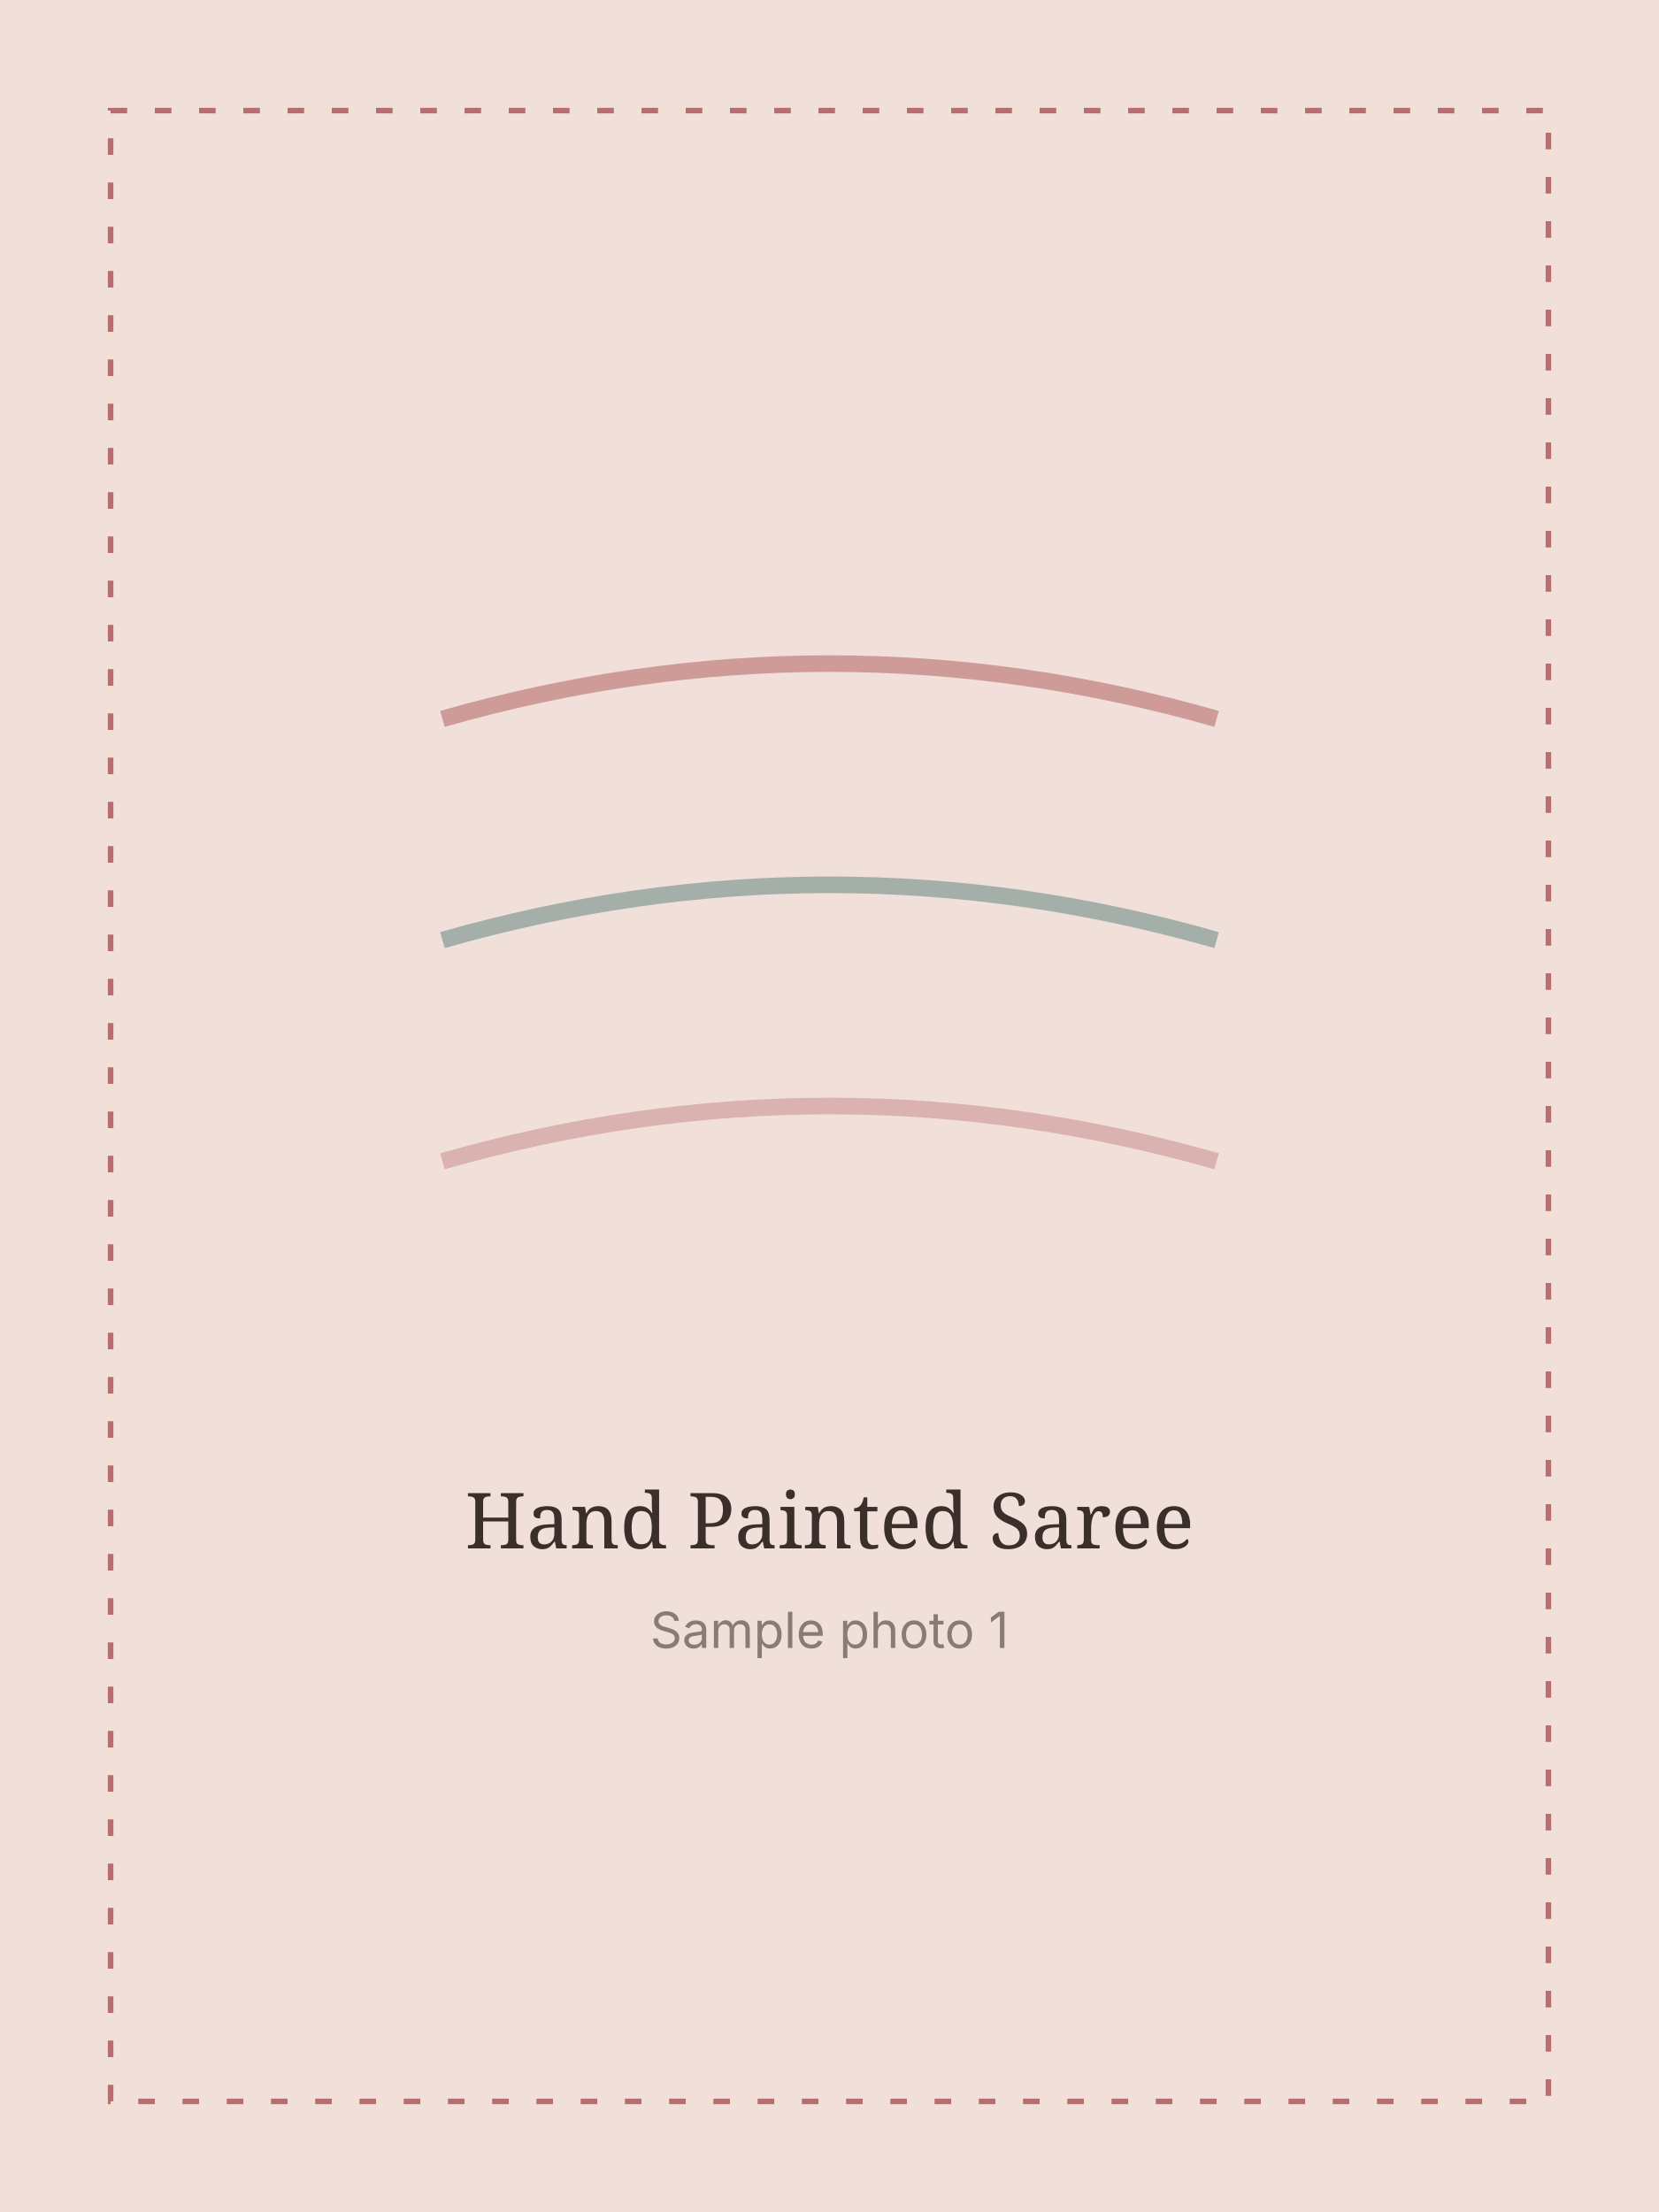
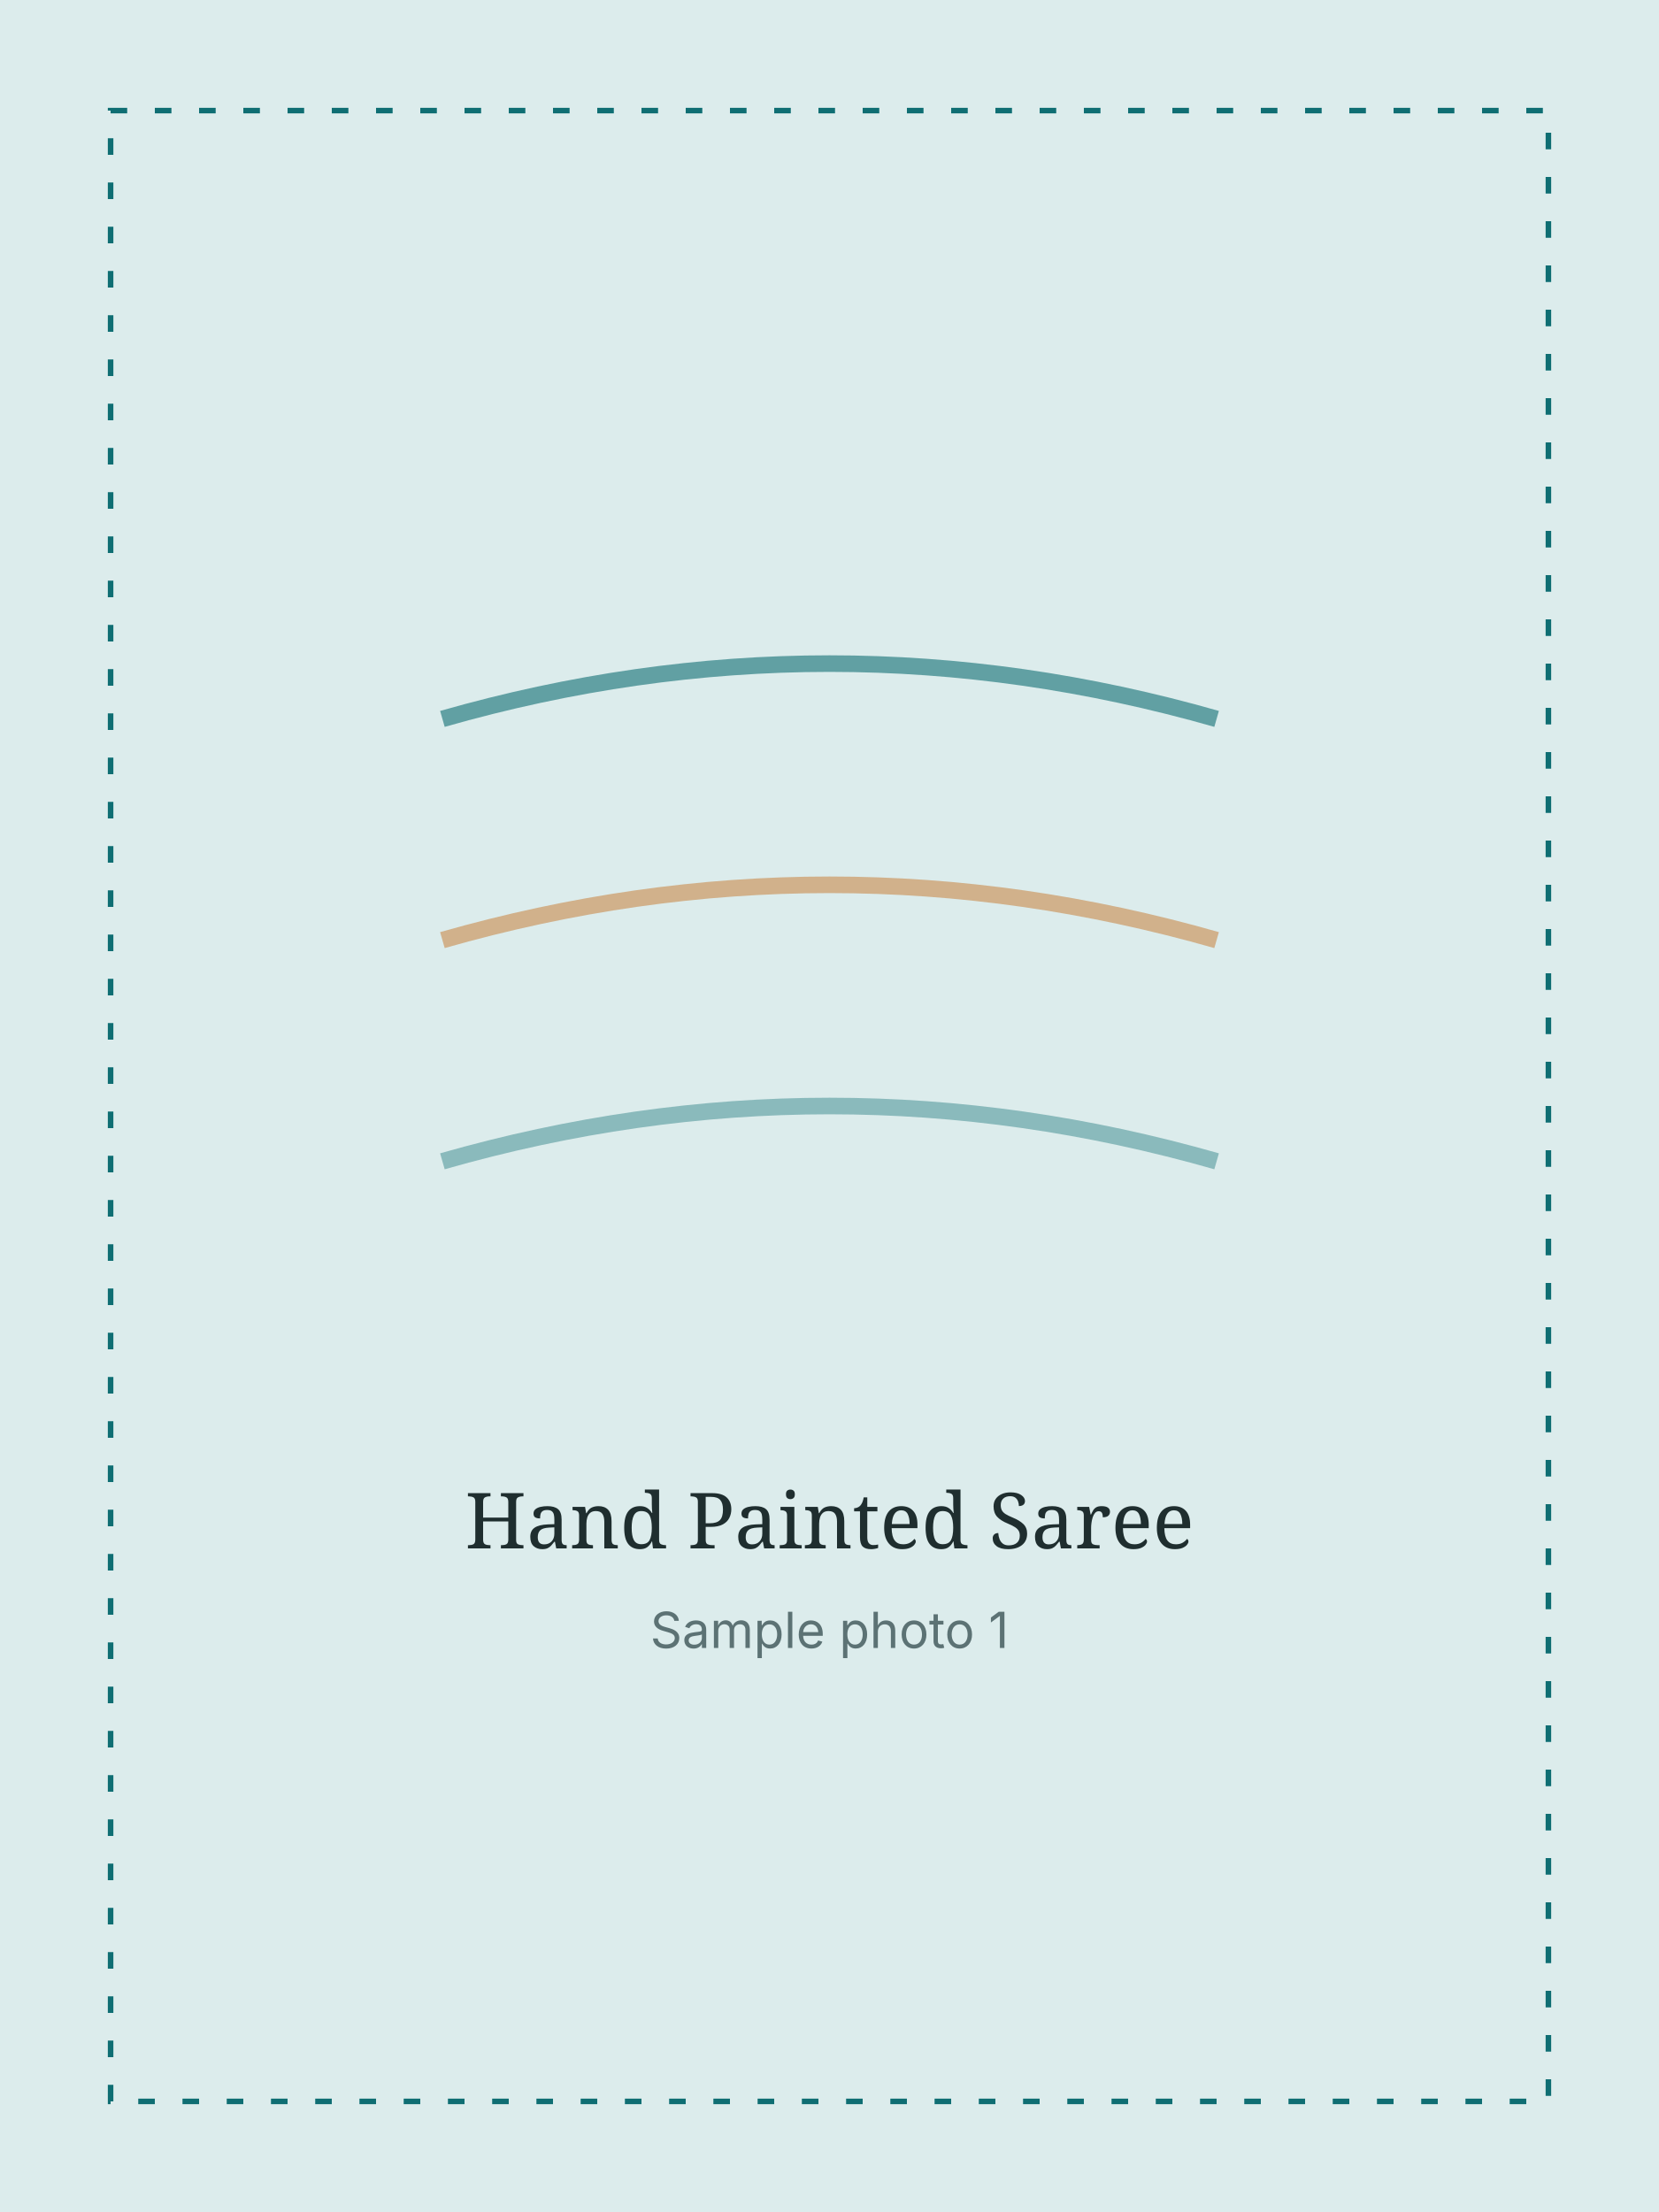
<svg xmlns="http://www.w3.org/2000/svg" viewBox="0 0 600 800" role="img" aria-label="Placeholder photo of a hand-painted saree">
-   <rect width="600" height="800" fill="#f1dfda" />
-   <rect x="40" y="40" width="520" height="720" fill="none" stroke="#b76e6e" stroke-width="2" stroke-dasharray="6 10" />
-   <path d="M160 260 Q300 220 440 260" fill="none" stroke="#b76e6e" stroke-width="6" opacity="0.6" />
-   <path d="M160 340 Q300 300 440 340" fill="none" stroke="#6f8f87" stroke-width="6" opacity="0.6" />
-   <path d="M160 420 Q300 380 440 420" fill="none" stroke="#b76e6e" stroke-width="6" opacity="0.4" />
-   <text x="300" y="560" font-family="Georgia, serif" font-size="28" fill="#3a2f2a" text-anchor="middle">Hand Painted Saree</text>
-   <text x="300" y="596" font-family="-apple-system, sans-serif" font-size="18" fill="#8a7b74" text-anchor="middle">Sample photo 1</text>
+   <rect width="600" height="800" fill="#dcecec" />
+   <rect x="40" y="40" width="520" height="720" fill="none" stroke="#0f6e73" stroke-width="2" stroke-dasharray="6 10" />
+   <path d="M160 260 Q300 220 440 260" fill="none" stroke="#0f6e73" stroke-width="6" opacity="0.6" />
+   <path d="M160 340 Q300 300 440 340" fill="none" stroke="#c98a4b" stroke-width="6" opacity="0.6" />
+   <path d="M160 420 Q300 380 440 420" fill="none" stroke="#0f6e73" stroke-width="6" opacity="0.4" />
+   <text x="300" y="560" font-family="Georgia, serif" font-size="28" fill="#1f2e2f" text-anchor="middle">Hand Painted Saree</text>
+   <text x="300" y="596" font-family="-apple-system, sans-serif" font-size="18" fill="#5c7274" text-anchor="middle">Sample photo 1</text>
</svg>
